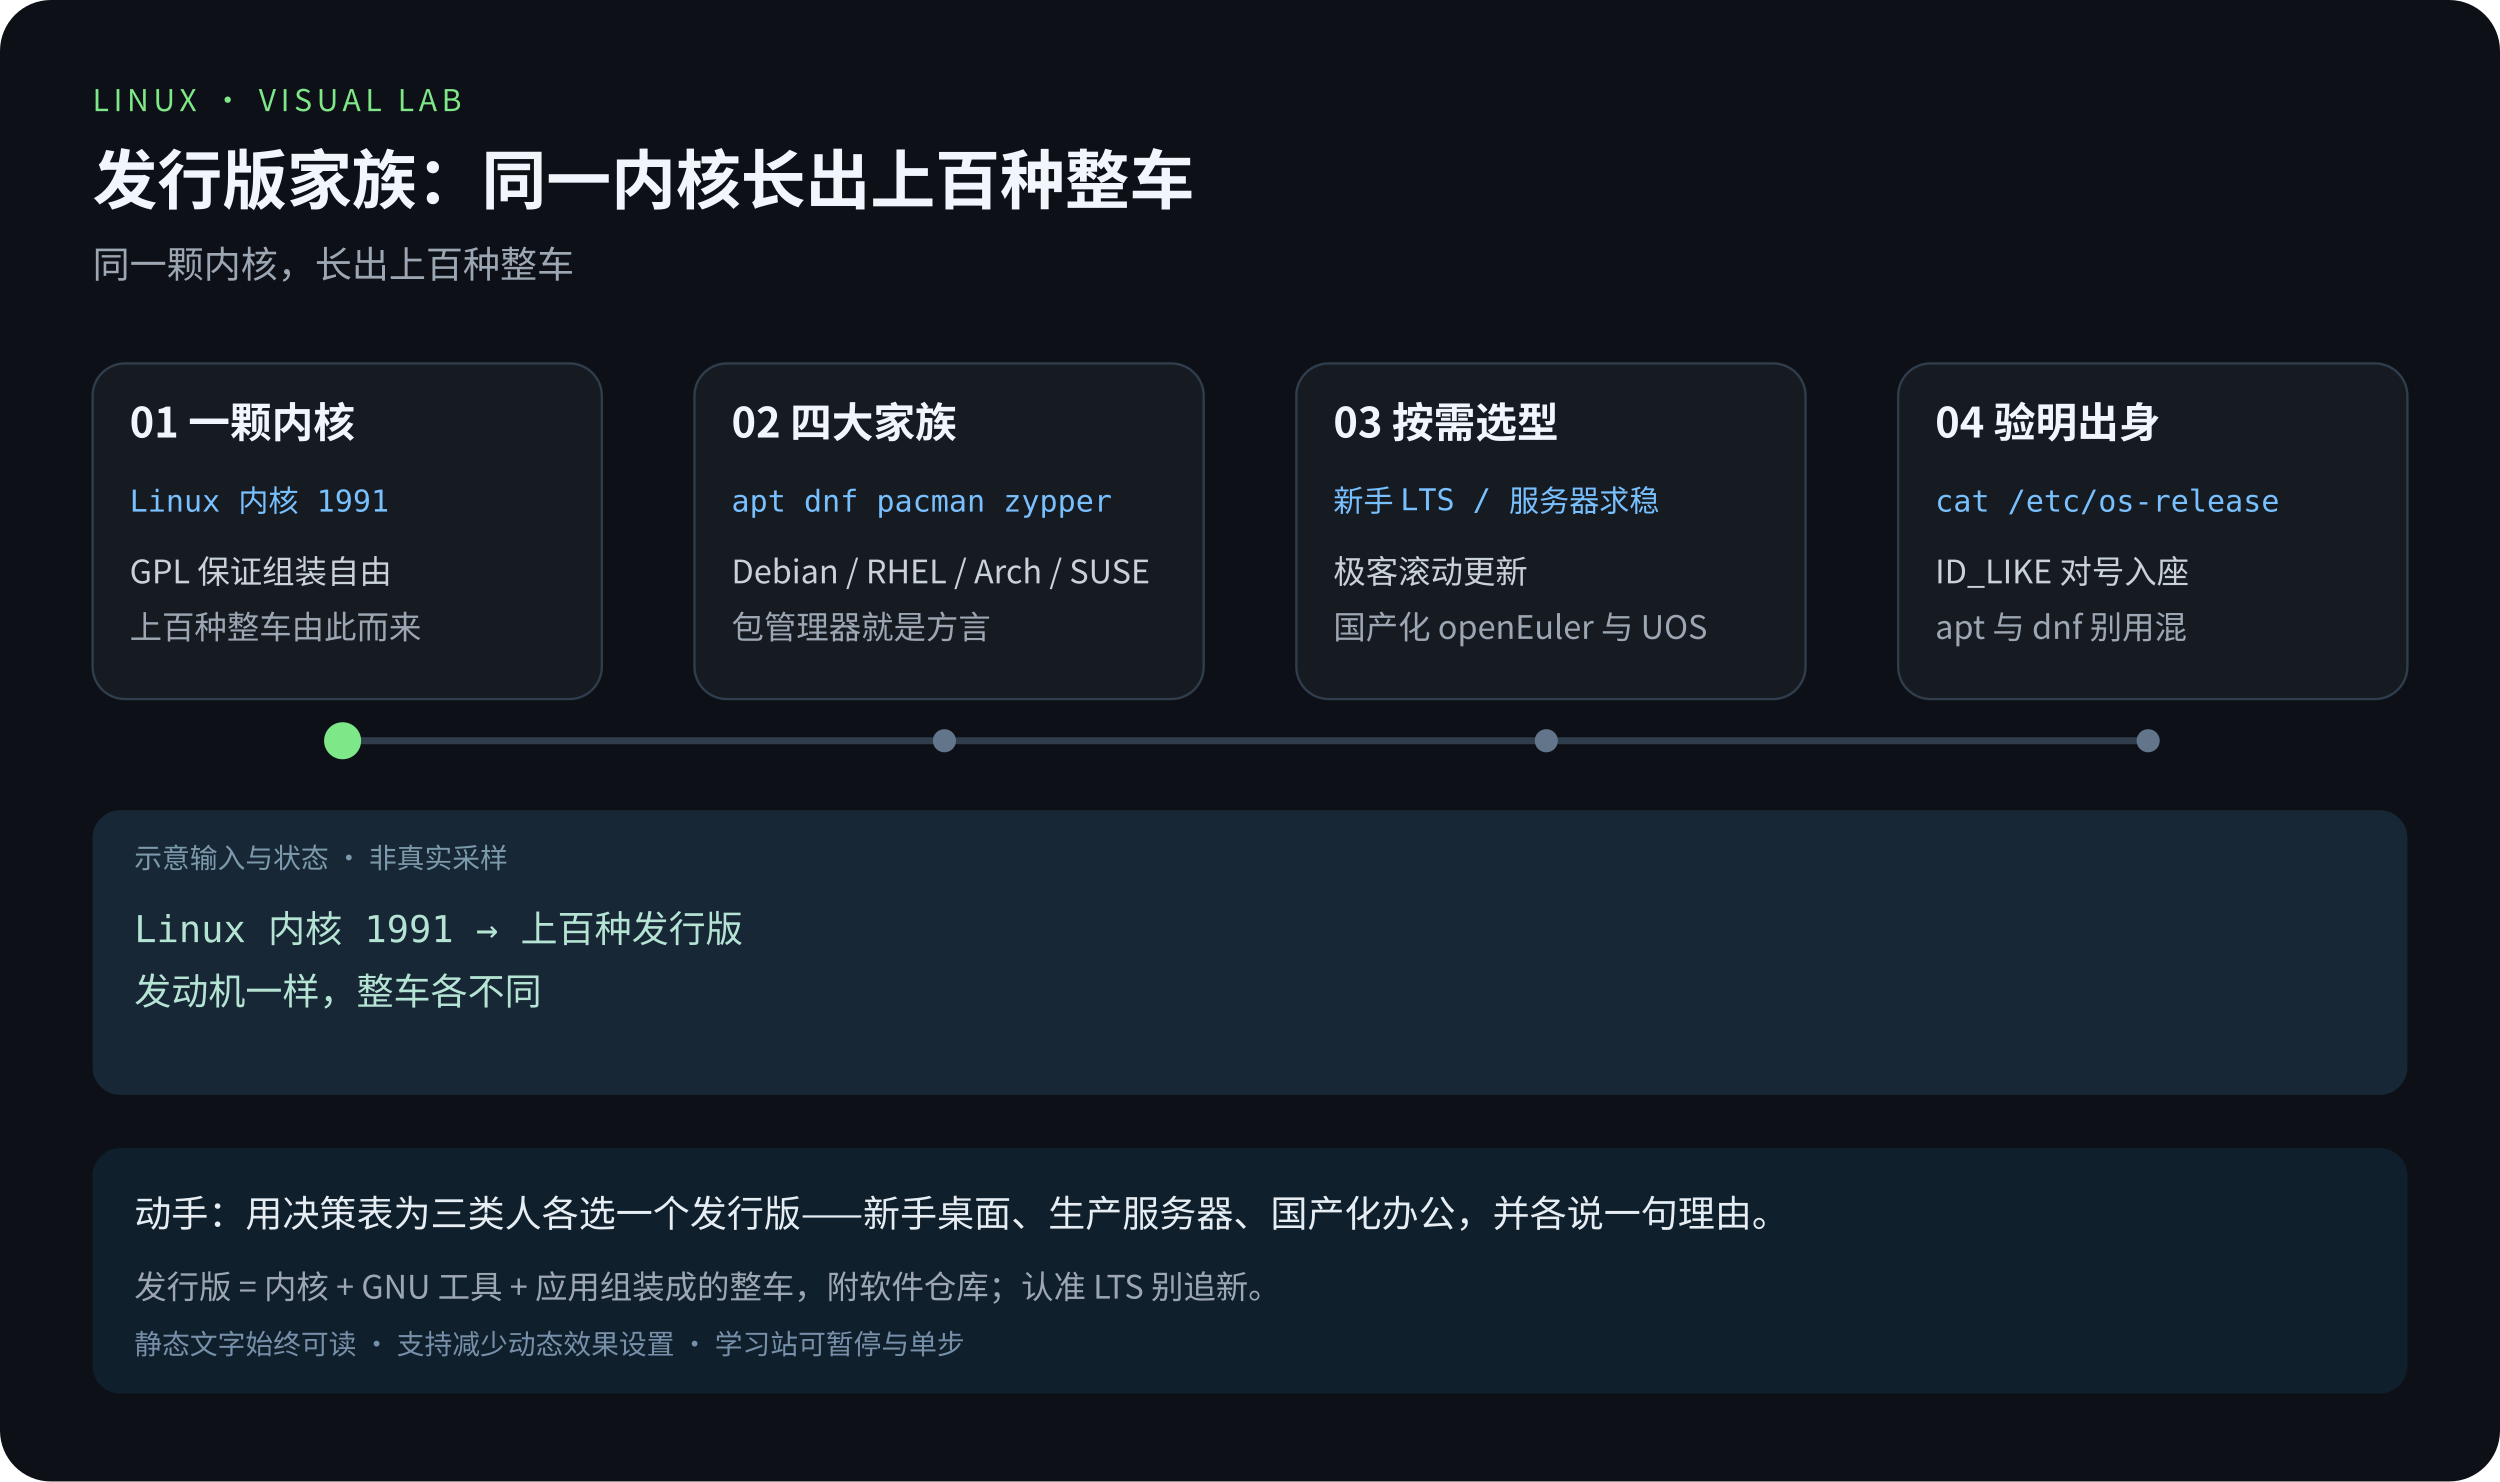
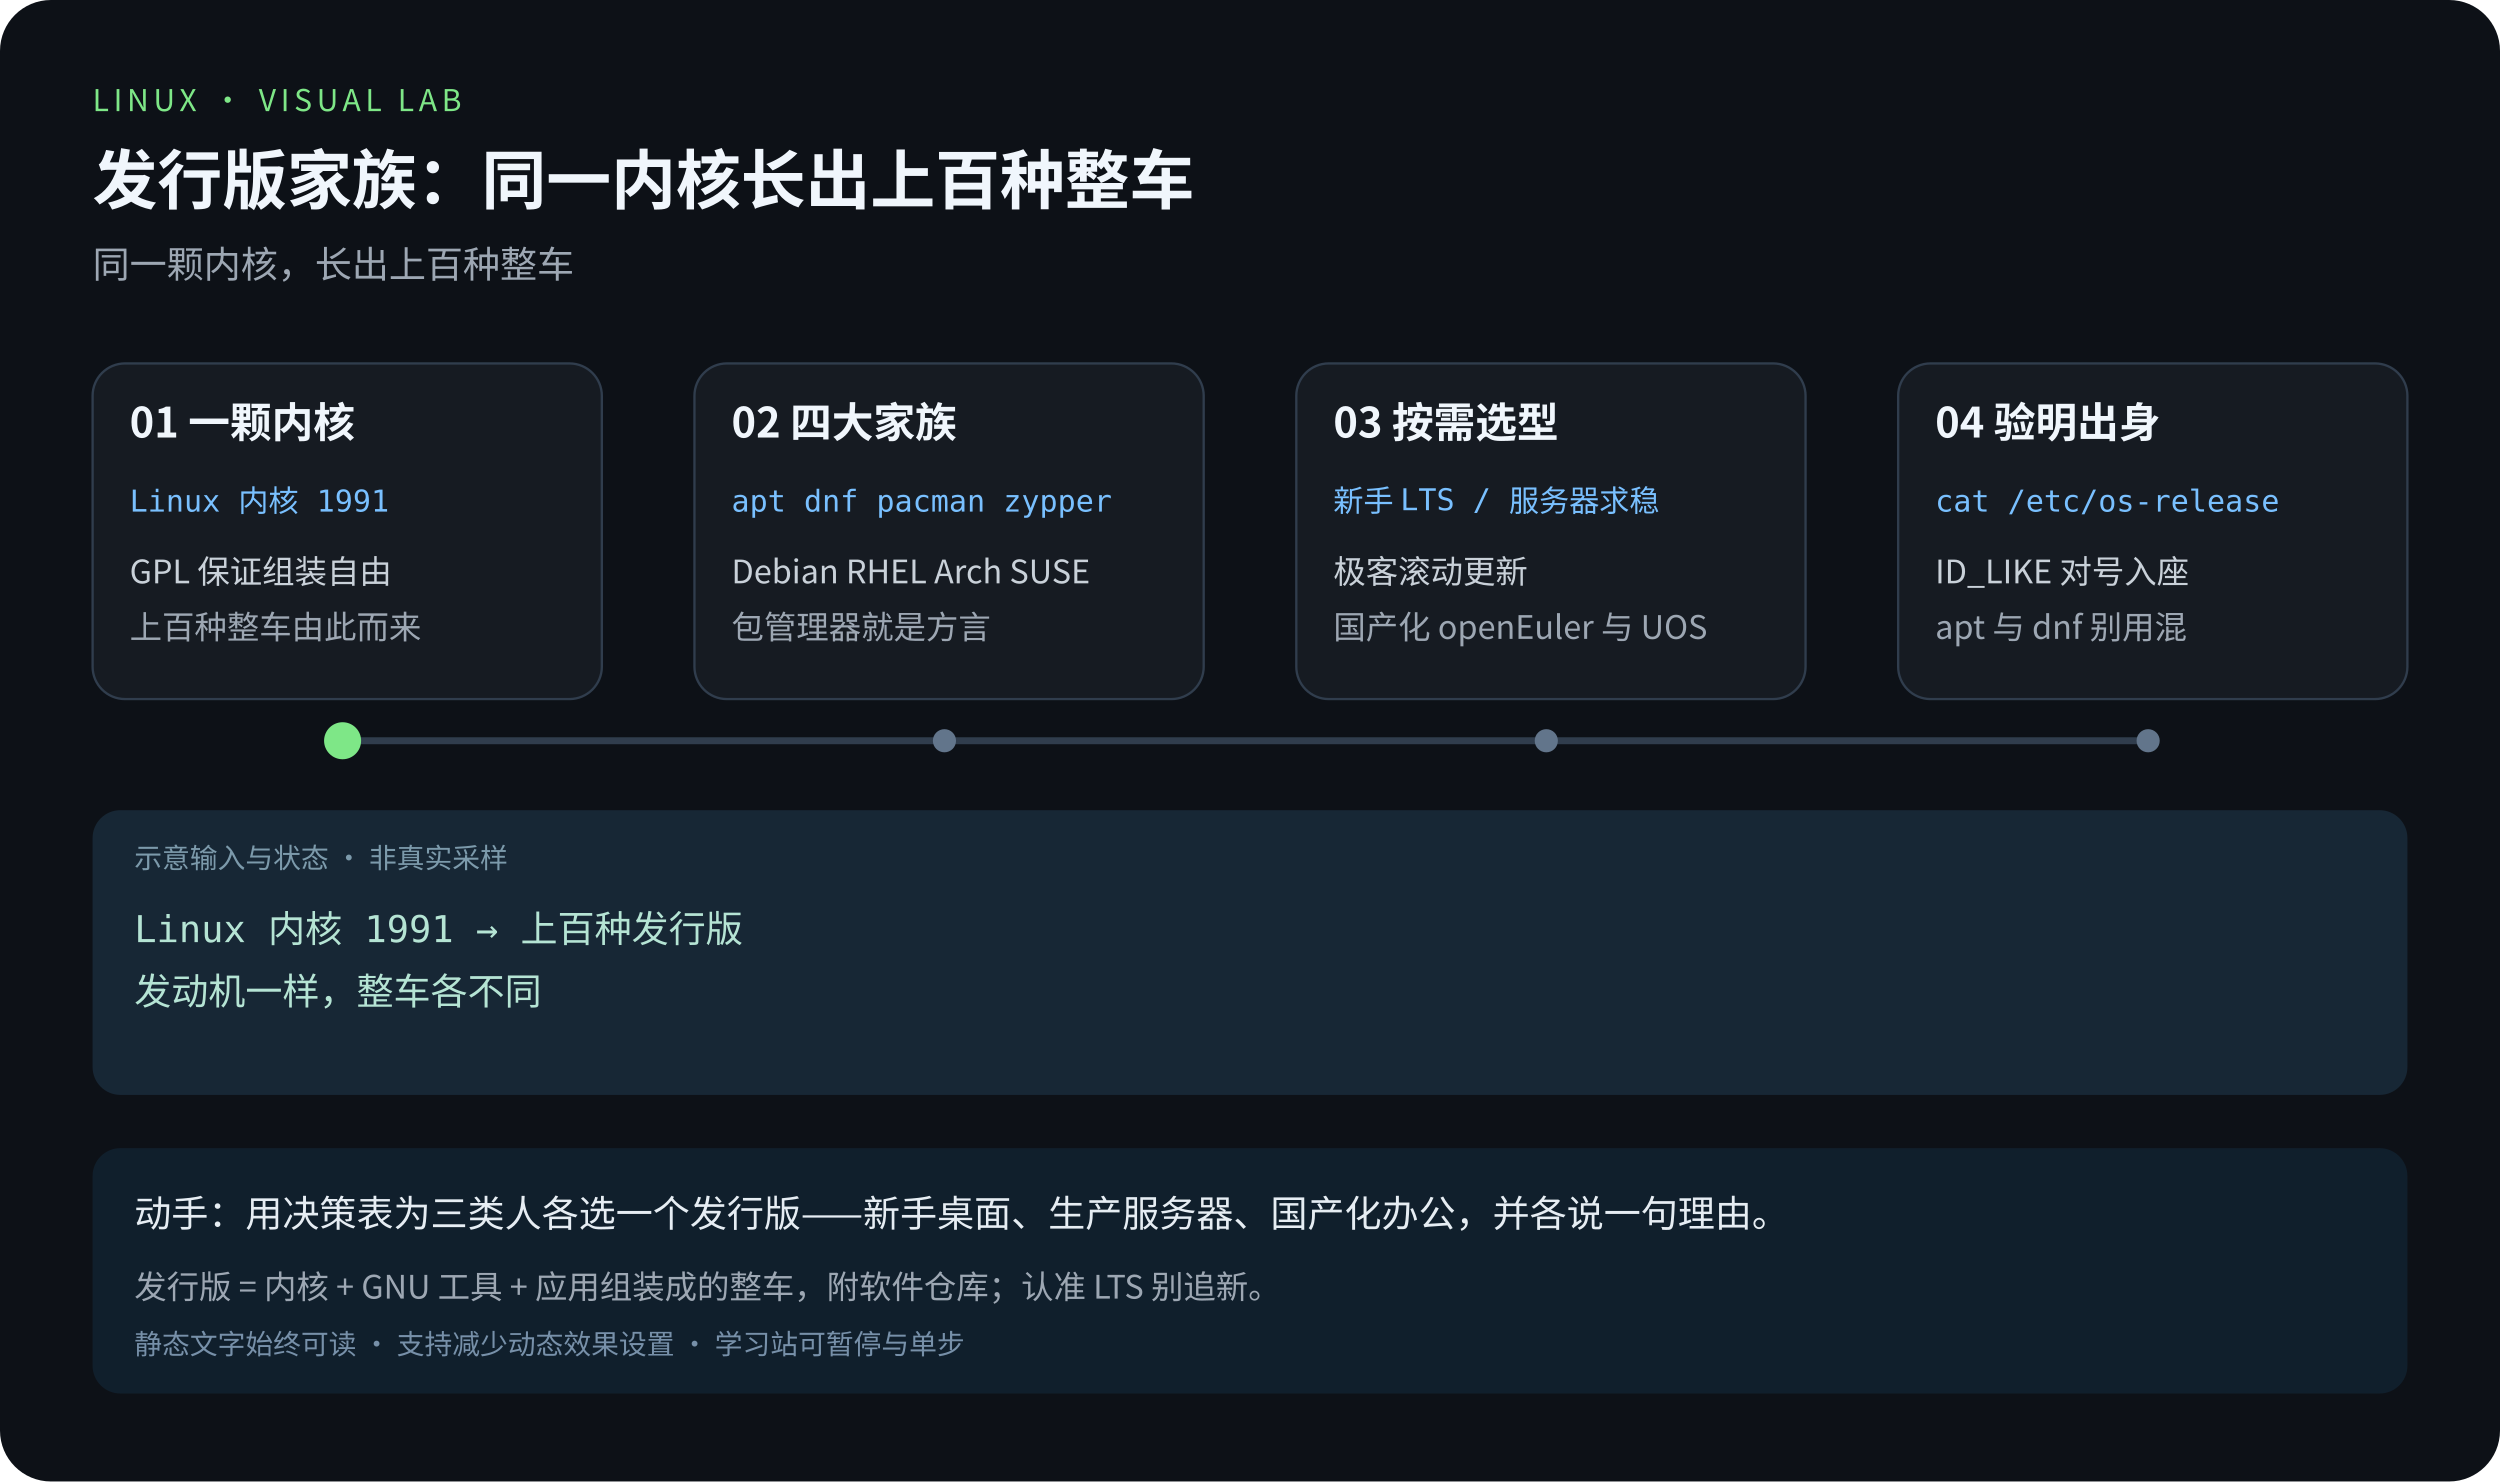
<svg xmlns="http://www.w3.org/2000/svg" width="1080" height="640" viewBox="0 0 1080 640" role="img" aria-labelledby="title desc">
  <style>
text{font-family:"Noto Sans CJK SC","Microsoft YaHei",sans-serif}
.code{font-family:Consolas,monospace}
.focus{opacity:0}
.output{opacity:0}.output.phase-0{opacity:1}
@keyframes step0{0%,24.9%{opacity:1}25%,100%{opacity:0}}.phase-0{animation:step0 12s linear 3}@keyframes step1{0%,24.9%{opacity:0}25%,49.9%{opacity:1}50%,100%{opacity:0}}.phase-1{animation:step1 12s linear 3}@keyframes step2{0%,49.9%{opacity:0}50%,74.9%{opacity:1}75%,100%{opacity:0}}.phase-2{animation:step2 12s linear 3}@keyframes step3{0%,74.9%{opacity:0}75%,100%{opacity:1}}.phase-3{animation:step3 12s linear 3}
@keyframes travel{0%,15%{transform:translateX(0)}25%,40%{transform:translateX(260px)}50%,65%{transform:translateX(520px)}75%,100%{transform:translateX(780px)}}
.token{animation:travel 12s ease-in-out 3}
@media (prefers-reduced-motion:reduce){.focus,.token,.output{animation:none}.token{display:none}}
</style>
  <rect width="1080" height="640" rx="22" fill="#0d1117" />
  <text x="40" y="48" fill="#7ee787" font-size="13" letter-spacing="2">LINUX · VISUAL LAB</text>
  <text x="40" y="88" fill="#f0f6fc" font-size="28" font-weight="bold">发行版家族：同一内核长出上百种整车</text>
  <text x="40" y="120" fill="#9da7b3" font-size="16">同一颗内核，长出上百种整车</text>
  <path d="M148 320 H928" fill="none" stroke="#303d4d" stroke-width="3" />
  <g>
    <rect x="40" y="157" width="220" height="145" rx="14" fill="#161b22" stroke="#303d4d" />
    <rect class="focus phase-0" x="40" y="157" width="220" height="145" rx="14" fill="none" stroke="#58a6ff" stroke-width="3" />
    <text x="56" y="189" fill="#f0f6fc" font-size="18" font-weight="bold">01 一颗内核</text>
    <text class="code" x="56" y="221" fill="#79c0ff" font-size="13">Linux 内核 1991</text>
    <text x="56" y="252" fill="#c9d1d9" font-size="14">GPL 保证组装自由</text>
    <text x="56" y="276" fill="#9da7b3" font-size="14">上百种整车由此而来</text>
    <circle cx="148" cy="320" r="5" fill="#62758b" />
  </g>
  <g>
    <rect x="300" y="157" width="220" height="145" rx="14" fill="#161b22" stroke="#303d4d" />
    <rect class="focus phase-1" x="300" y="157" width="220" height="145" rx="14" fill="none" stroke="#58a6ff" stroke-width="3" />
    <text x="316" y="189" fill="#f0f6fc" font-size="18" font-weight="bold">02 四大家族</text>
    <text class="code" x="316" y="221" fill="#79c0ff" font-size="13">apt dnf pacman zypper</text>
-     <text x="316" y="252" fill="#c9d1d9" font-size="14">Debian / RHEL / Arch / SUSE</text>
+     <text x="316" y="252" fill="#c9d1d9" font-size="14">Debian RHEL Arch SUSE</text>
    <text x="316" y="276" fill="#9da7b3" font-size="14">包管理器就是方言</text>
    <circle cx="408" cy="320" r="5" fill="#62758b" />
  </g>
  <g>
    <rect x="560" y="157" width="220" height="145" rx="14" fill="#161b22" stroke="#303d4d" />
    <rect class="focus phase-2" x="560" y="157" width="220" height="145" rx="14" fill="none" stroke="#58a6ff" stroke-width="3" />
    <text x="576" y="189" fill="#f0f6fc" font-size="18" font-weight="bold">03 按需选型</text>
    <text class="code" x="576" y="221" fill="#79c0ff" font-size="13">新手 LTS / 服务器求稳</text>
    <text x="576" y="252" fill="#c9d1d9" font-size="14">极客滚动更新</text>
    <text x="576" y="276" fill="#9da7b3" font-size="14">国产化 openEuler 与 UOS</text>
    <circle cx="668" cy="320" r="5" fill="#62758b" />
  </g>
  <g>
    <rect x="820" y="157" width="220" height="145" rx="14" fill="#161b22" stroke="#303d4d" />
    <rect class="focus phase-3" x="820" y="157" width="220" height="145" rx="14" fill="none" stroke="#58a6ff" stroke-width="3" />
    <text x="836" y="189" fill="#f0f6fc" font-size="18" font-weight="bold">04 验明出身</text>
    <text class="code" x="836" y="221" fill="#79c0ff" font-size="13">cat /etc/os-release</text>
    <text x="836" y="252" fill="#c9d1d9" font-size="14">ID_LIKE 对号入座</text>
    <text x="836" y="276" fill="#9da7b3" font-size="14">apt 与 dnf 别用混</text>
    <circle cx="928" cy="320" r="5" fill="#62758b" />
  </g>
  <rect x="40" y="350" width="1000" height="123" rx="12" fill="#172735" />
  <text x="58" y="375" fill="#7c9aab" font-size="12">示意输入与状态 · 非真实采样</text>
  <g class="output phase-0">
    <text class="code" x="58" y="407" fill="#b5e4d4" font-size="16">Linux 内核 1991 → 上百种发行版</text>
    <text class="code" x="58" y="434" fill="#b5e4d4" font-size="16">发动机一样，整车各不同</text>
  </g>
  <g class="output phase-1">
    <text class="code" x="58" y="407" fill="#b5e4d4" font-size="16">Debian 系 apt .deb｜RHEL 系 dnf .rpm</text>
    <text class="code" x="58" y="434" fill="#b5e4d4" font-size="16">Arch 系 pacman｜SUSE 系 zypper</text>
  </g>
  <g class="output phase-2">
    <text class="code" x="58" y="407" fill="#b5e4d4" font-size="16">新手认准 LTS，服务器求稳</text>
    <text class="code" x="58" y="434" fill="#b5e4d4" font-size="16">极客随便折腾，场景决定一切</text>
  </g>
  <g class="output phase-3">
    <text class="code" x="58" y="407" fill="#b5e4d4" font-size="16">cat /etc/os-release → ID_LIKE=debian</text>
    <text class="code" x="58" y="434" fill="#b5e4d4" font-size="16">按 ID_LIKE 换包管理器，别混用</text>
  </g>
  <circle class="token" cx="148" cy="320" r="8" fill="#7ee787" />
  <rect x="40" y="496" width="1000" height="106" rx="12" fill="#101f2c" />
  <text x="58" y="530" fill="#e6edf3" font-size="16">动手：用决策表为三类人各选一个发行版——新手桌面、生产服务器、国产化办公，并各说一句理由。</text>
  <text x="58" y="561" fill="#9da7b3" font-size="14">发行版 = 内核 + GNU 工具 + 应用组装成的整车，附软件仓库；认准 LTS 别追新。</text>
  <text x="58" y="585" fill="#7790a9" font-size="12">静态文字始终可读 · 支持减少动态效果设置 · 学习站可暂停与单步</text>
</svg>
